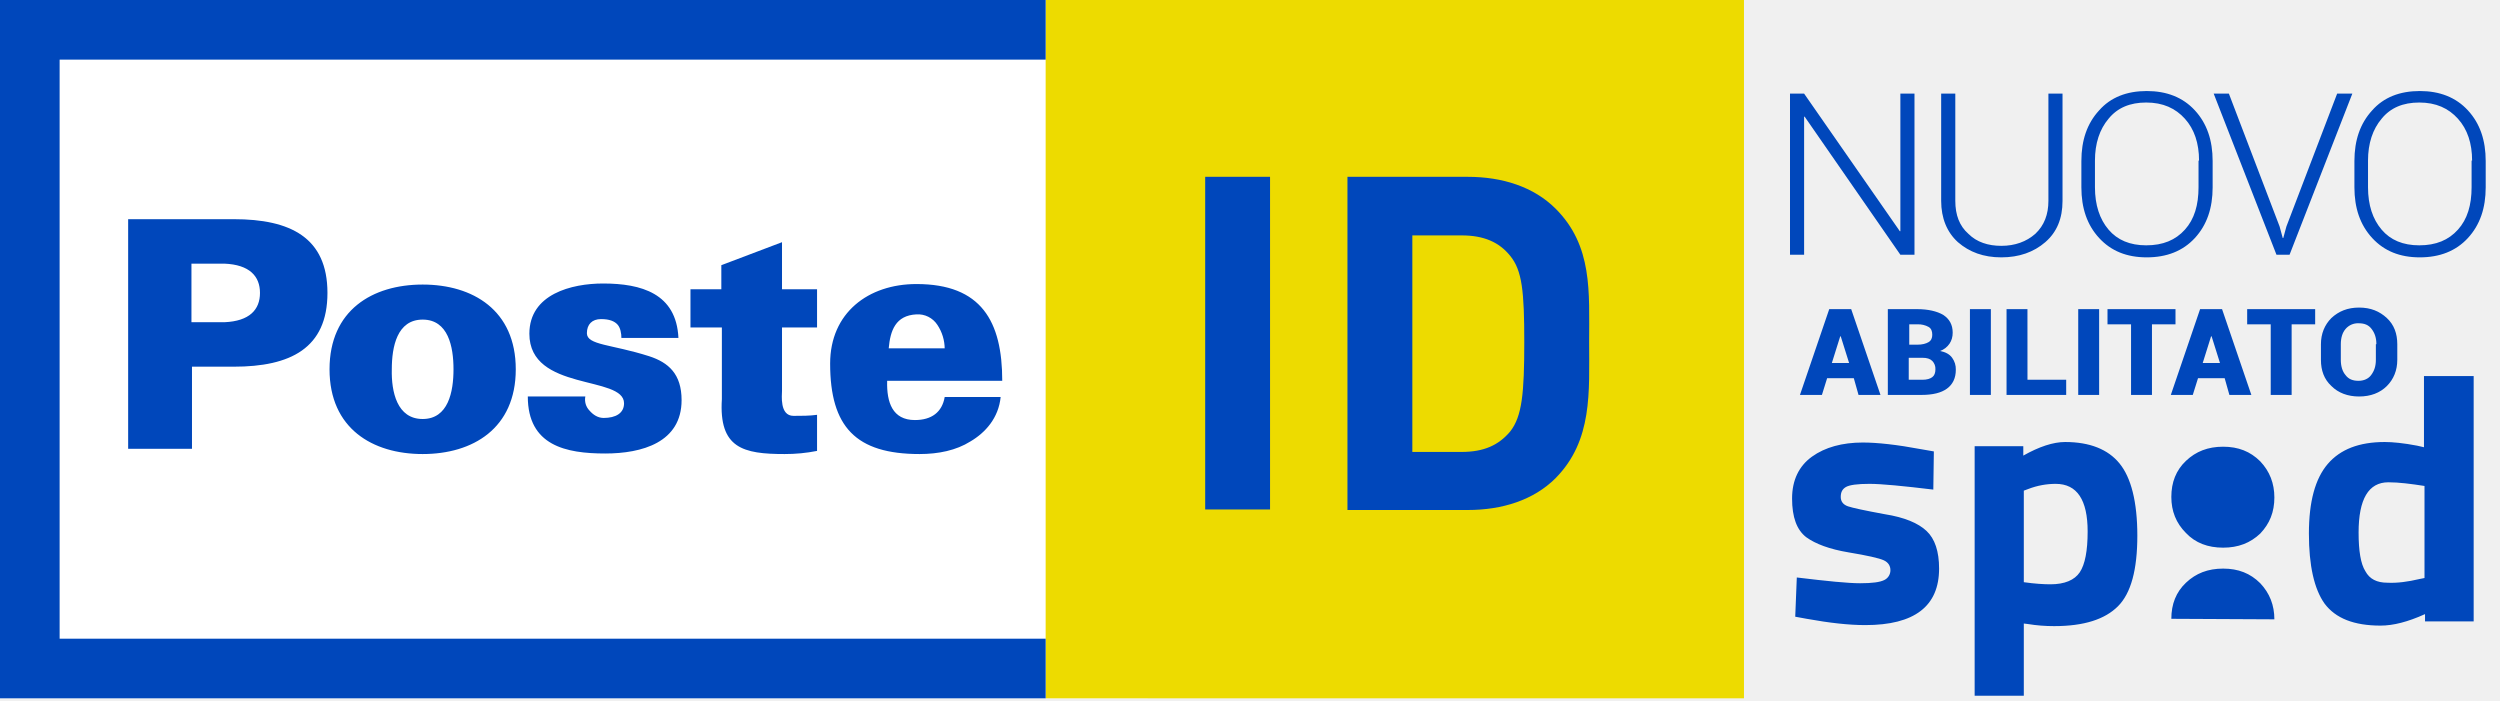
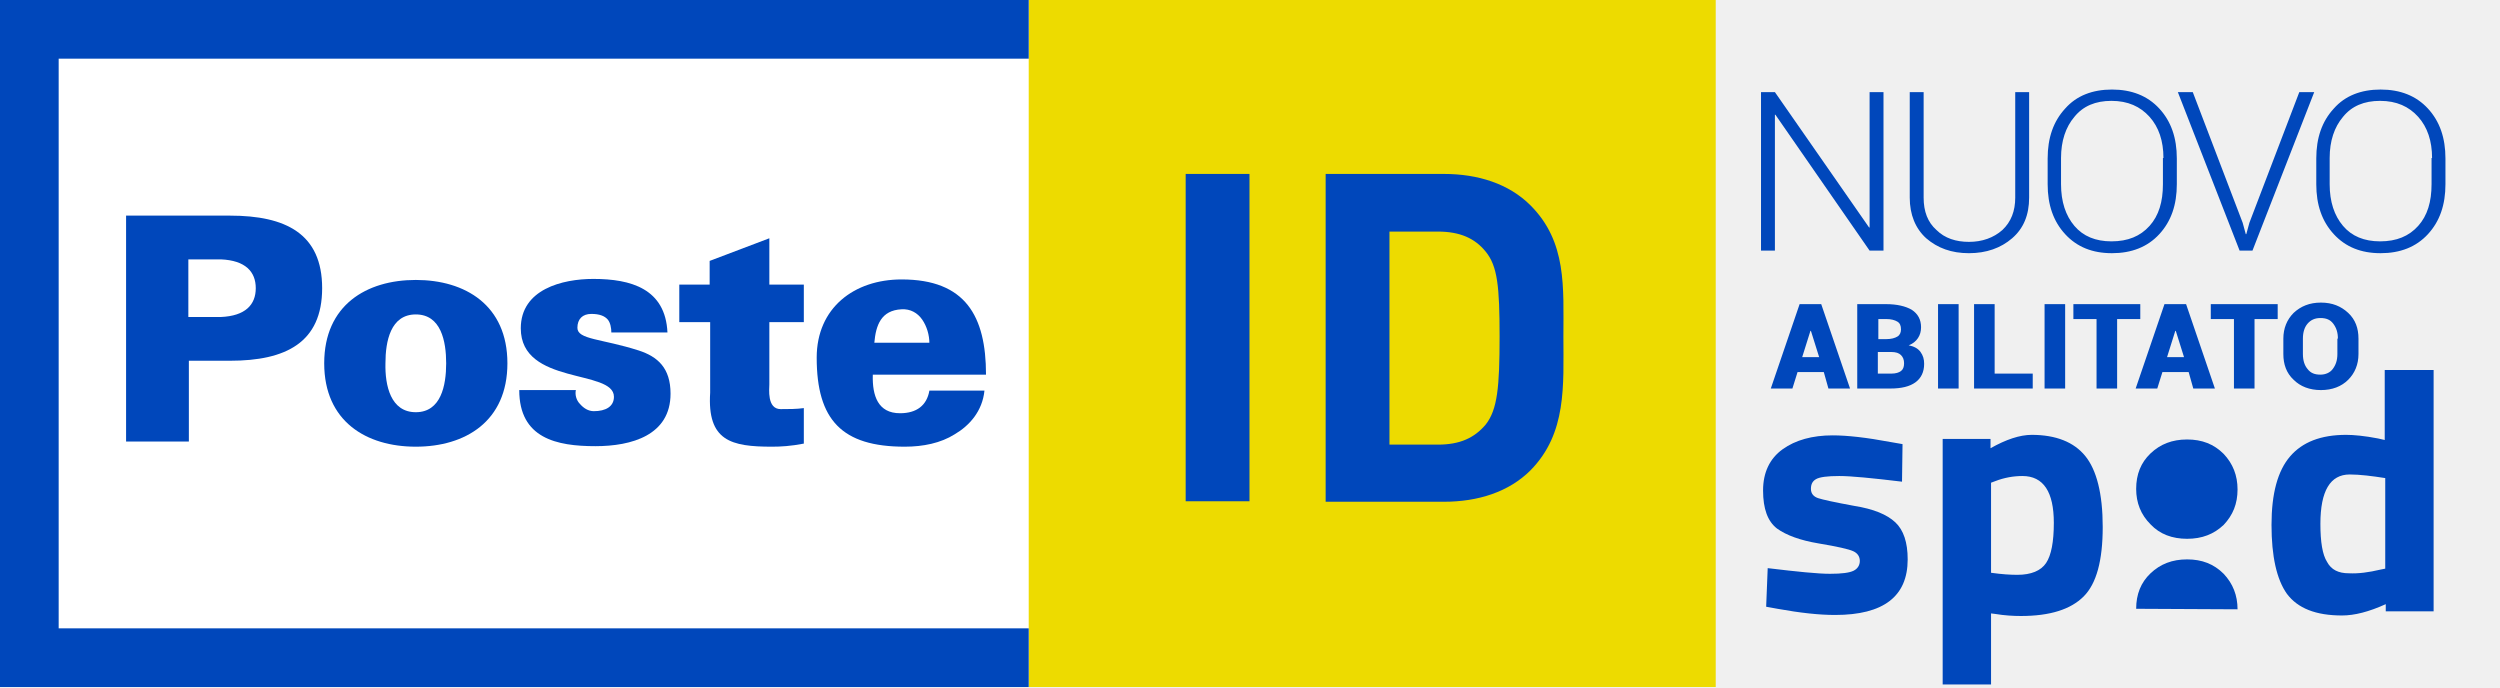
- <svg xmlns="http://www.w3.org/2000/svg" width="107" height="30">
-   <g fill-rule="nonzero" fill="none">
-     <g fill="#0047BB">
-       <path d="M81.94 10.903h-.604l-4.097-5.91h-.023v5.91h-.604V4.007h.604l4.097 5.889h.023V4.007h.604zM88.276 4.007v4.59c0 .761-.246 1.343-.739 1.769-.492.425-1.12.649-1.88.649-.761 0-1.366-.224-1.858-.65-.47-.425-.717-1.03-.717-1.768v-4.59h.605v4.59c0 .604.179 1.075.56 1.41.357.359.85.515 1.41.515.582 0 1.074-.179 1.455-.515.38-.358.56-.828.56-1.41v-4.59h.604zM94.701 8.015c0 .895-.246 1.612-.76 2.172-.516.56-1.21.828-2.06.828-.851 0-1.523-.269-2.038-.828-.515-.56-.76-1.277-.76-2.172v-1.12c0-.895.245-1.611.76-2.171.493-.56 1.187-.828 2.038-.828.85 0 1.544.268 2.06.828.514.56.76 1.276.76 2.172v1.119zm-.582-1.142c0-.739-.201-1.343-.604-1.79-.403-.449-.94-.695-1.657-.695-.694 0-1.231.224-1.612.694-.38.448-.582 1.052-.582 1.791v1.142c0 .761.202 1.366.582 1.813.38.448.918.672 1.612.672.717 0 1.254-.224 1.657-.672.403-.447.582-1.052.582-1.813V6.873h.022zM97.567 9.694l.134.493h.023l.134-.493 2.172-5.687h.65l-2.687 6.896h-.56l-2.687-6.896h.65zM106.388 8.015c0 .895-.246 1.612-.761 2.172s-1.21.828-2.06.828c-.85 0-1.522-.269-2.037-.828-.515-.56-.761-1.277-.761-2.172v-1.12c0-.895.246-1.611.76-2.171.493-.56 1.187-.828 2.038-.828.85 0 1.545.268 2.06.828.515.56.761 1.276.761 2.172v1.119zm-.582-1.142c0-.739-.202-1.343-.605-1.79-.402-.449-.94-.695-1.656-.695-.694 0-1.232.224-1.612.694-.38.448-.582 1.052-.582 1.791v1.142c0 .761.201 1.366.582 1.813.38.448.918.672 1.612.672.716 0 1.254-.224 1.656-.672.403-.447.583-1.052.583-1.813V6.873h.022z" />
+ <svg xmlns="http://www.w3.org/2000/svg" version="1.1" id="Layer_1" x="0" y="0" viewBox="0 0 485.8 133.5" style="enable-background:new 0 0 485.8 133.5" xml:space="preserve">
+   <style>.st0{fill:#0047bb}</style>
+   <g id="Logo_PosteID_abilitato_SPID">
+     <path class="st0" d="M366 48.7h-2.7L345 22.3h-.1v26.4h-2.7V17.9h2.7l18.3 26.3h.1V17.9h2.7v30.8zM394.3 17.9v20.5c0 3.4-1.1 6-3.3 7.9-2.2 1.9-5 2.9-8.4 2.9-3.4 0-6.1-1-8.3-2.9-2.1-1.9-3.2-4.6-3.2-7.9V17.9h2.7v20.5c0 2.7.8 4.8 2.5 6.3 1.6 1.6 3.8 2.3 6.3 2.3 2.6 0 4.8-.8 6.5-2.3 1.7-1.6 2.5-3.7 2.5-6.3V17.9h2.7zM423 35.8c0 4-1.1 7.2-3.4 9.7-2.3 2.5-5.4 3.7-9.2 3.7-3.8 0-6.8-1.2-9.1-3.7s-3.4-5.7-3.4-9.7v-5c0-4 1.1-7.2 3.4-9.7 2.2-2.5 5.3-3.7 9.1-3.7s6.9 1.2 9.2 3.7c2.3 2.5 3.4 5.7 3.4 9.7v5zm-2.6-5.1c0-3.3-.9-6-2.7-8-1.8-2-4.2-3.1-7.4-3.1-3.1 0-5.5 1-7.2 3.1-1.7 2-2.6 4.7-2.6 8v5.1c0 3.4.9 6.1 2.6 8.1 1.7 2 4.1 3 7.2 3 3.2 0 5.6-1 7.4-3 1.8-2 2.6-4.7 2.6-8.1v-5.1zM435.8 43.3l.6 2.2h.1l.6-2.2 9.7-25.4h2.9l-12 30.8h-2.5l-12-30.8h2.9l9.7 25.4zM475.2 35.8c0 4-1.1 7.2-3.4 9.7-2.3 2.5-5.4 3.7-9.2 3.7-3.8 0-6.8-1.2-9.1-3.7s-3.4-5.7-3.4-9.7v-5c0-4 1.1-7.2 3.4-9.7 2.2-2.5 5.3-3.7 9.1-3.7s6.9 1.2 9.2 3.7c2.3 2.5 3.4 5.7 3.4 9.7v5zm-2.6-5.1c0-3.3-.9-6-2.7-8-1.8-2-4.2-3.1-7.4-3.1-3.1 0-5.5 1-7.2 3.1-1.7 2-2.6 4.7-2.6 8v5.1c0 3.4.9 6.1 2.6 8.1 1.7 2 4.1 3 7.2 3 3.2 0 5.6-1 7.4-3 1.8-2 2.6-4.7 2.6-8.1v-5.1z" />
+     <g>
+       <path class="st0" d="M354.4 72.3h-5.1l-1 3.2h-4.2l5.6-16.4h4.2l5.6 16.4h-4.2l-.9-3.2zm-4.2-2.9h3.3l-1.6-5.1h-.1l-1.6 5.1zM360.9 75.5V59.1h5.6c2.1 0 3.8.4 5 1.1 1.2.8 1.8 1.9 1.8 3.4 0 .8-.2 1.5-.6 2.1-.4.6-1 1.1-1.8 1.4 1 .2 1.8.6 2.3 1.3.5.7.7 1.4.7 2.3 0 1.6-.6 2.8-1.7 3.6-1.1.8-2.7 1.2-4.9 1.2h-6.4zm4-9.6h1.6c1 0 1.7-.2 2.2-.5.5-.3.7-.8.7-1.4 0-.7-.2-1.2-.7-1.5-.5-.3-1.2-.5-2.1-.5H365v3.9zm0 2.6v4.1h2.6c.9 0 1.5-.2 1.9-.5.4-.3.6-.8.6-1.5s-.2-1.2-.6-1.6c-.4-.4-1-.6-1.9-.6h-2.6zM380.6 75.5h-4V59.1h4v16.4zM387.6 72.6h7.4v2.9h-11.4V59.1h4v13.5zM401.3 75.5h-4V59.1h4v16.4zM416 62h-4.6v13.5h-4V62h-4.5v-2.9h13V62zM425.3 72.3h-5.1l-1 3.2H415l5.6-16.4h4.2l5.6 16.4h-4.2l-.9-3.2zm-4.2-2.9h3.3l-1.6-5.1h-.1l-1.6 5.1zM442.7 62h-4.6v13.5h-4V62h-4.5v-2.9h13V62zM458.3 68.8c0 2-.7 3.7-2 5-1.3 1.3-3.1 2-5.3 2-2.2 0-4-.7-5.3-2-1.4-1.3-2-3-2-5v-3c0-2 .7-3.7 2-5 1.4-1.3 3.1-2 5.3-2 2.2 0 3.9.7 5.3 2s2 3 2 5v3zm-4-3c0-1.2-.3-2.1-.9-2.9-.6-.8-1.4-1.1-2.5-1.1s-1.9.4-2.5 1.1c-.6.7-.9 1.7-.9 2.9v3c0 1.2.3 2.2.9 2.9.6.8 1.4 1.1 2.5 1.1 1 0 1.9-.4 2.4-1.1.6-.8.9-1.7.9-2.9v-3z" />
    </g>
-     <g fill="#0047BB">
-       <path d="M79.343 16.187h-1.142l-.223.716h-.94l1.253-3.672h.94l1.254 3.672h-.94l-.202-.716zm-.94-.65h.739l-.358-1.141h-.023l-.358 1.141zM80.799 16.903v-3.672h1.253c.47 0 .851.09 1.12.247.268.179.403.425.403.76 0 .18-.045.337-.135.471a.823.823 0 0 1-.403.313c.224.045.403.135.515.291a.826.826 0 0 1 .157.515c0 .359-.134.627-.38.806-.247.18-.605.269-1.098.269H80.8zm.895-2.15h.358c.224 0 .38-.044.493-.111.112-.067.156-.18.156-.314 0-.156-.044-.268-.156-.335a.91.91 0 0 0-.47-.112h-.359v.873h-.022zm0 .583v.918h.582c.202 0 .336-.045.425-.112.09-.067.135-.18.135-.336a.473.473 0 0 0-.135-.358c-.09-.09-.223-.135-.425-.135H81.694v.023zM85.209 16.903h-.896v-3.672h.896zM86.776 16.254h1.657v.649H85.88v-3.672h.895zM89.843 16.903h-.895v-3.672h.895zM93.134 13.88h-1.03v3.023h-.895v-3.022h-1.008v-.65h2.91v.65zM95.216 16.187h-1.141l-.224.716h-.94l1.253-3.672h.94l1.254 3.672h-.94l-.202-.716zm-.94-.65h.739l-.358-1.141h-.023l-.358 1.141zM99.112 13.88h-1.03v3.023h-.895v-3.022h-1.008v-.65h2.91v.65zM102.604 15.403c0 .448-.156.828-.447 1.12-.291.29-.694.447-1.187.447-.492 0-.895-.157-1.186-.448-.314-.29-.448-.671-.448-1.119v-.672c0-.447.157-.828.448-1.12.313-.29.694-.447 1.186-.447.493 0 .873.157 1.187.448.313.291.447.672.447 1.12v.671zm-.895-.672c0-.268-.067-.47-.202-.649-.134-.179-.313-.246-.56-.246a.695.695 0 0 0-.559.246c-.134.157-.201.38-.201.65v.671c0 .269.067.493.201.65.134.178.313.246.56.246.224 0 .425-.09.537-.247.134-.179.202-.38.202-.649v-.672h.022z" />
+     <g id="Logo_Spid_Ufficiale">
+       <path id="XMLID_21_" class="st0" d="M369.6 93.6c-5.8-.7-9.9-1.1-12.2-1.1-2.3 0-3.8.2-4.5.6-.7.4-1 1-1 1.9 0 .9.5 1.5 1.4 1.8.9.3 3.2.8 7 1.5 3.8.6 6.4 1.7 8 3.2 1.6 1.5 2.4 3.9 2.4 7.2 0 7.2-4.7 10.8-14.1 10.8-3.1 0-6.8-.4-11.2-1.2l-2.2-.4.3-7.5c5.8.7 9.8 1.1 12.1 1.1 2.3 0 3.8-.2 4.6-.6.8-.4 1.2-1.1 1.2-1.9 0-.8-.4-1.5-1.3-1.9-.9-.4-3.1-.9-6.7-1.5s-6.3-1.6-8.1-2.9c-1.8-1.4-2.7-3.8-2.7-7.4 0-3.5 1.3-6.2 3.8-8 2.5-1.8 5.8-2.7 9.7-2.7 2.8 0 6.5.4 11.3 1.3l2.3.4-.1 7.3z" />
+       <path class="st0" d="M393 92.5c-1.7 0-3.5.3-5.3 1l-.8.3v17.5c2.1.3 3.8.4 5.1.4 2.7 0 4.6-.8 5.6-2.3 1-1.5 1.5-4.1 1.5-7.8 0-6-2-9.1-6.1-9.1m-15.5 40.3V85.3h9.3v1.8c3-1.7 5.7-2.6 8-2.6 4.7 0 8.2 1.4 10.4 4.1 2.2 2.7 3.4 7.3 3.4 13.8 0 6.5-1.2 11-3.7 13.5s-6.5 3.8-12.2 3.8c-1.5 0-3.2-.1-5-.4l-.8-.1V133h-9.4zM462.5 110.7l1-.2V92.9c-2.6-.4-4.9-.7-6.9-.7-3.8 0-5.7 3.2-5.7 9.6 0 3.5.4 6 1.3 7.4.8 1.5 2.2 2.2 4.2 2.2 1.9.1 4-.2 6.1-.7m10.4-38.8v46.9h-9.3v-1.4c-3.3 1.5-6.1 2.2-8.5 2.2-5.1 0-8.6-1.4-10.7-4.2-2-2.8-3-7.3-3-13.4 0-6.1 1.2-10.5 3.6-13.3 2.4-2.8 6-4.2 10.9-4.2 1.5 0 3.6.2 6.2.7l1.3.3V71.9h9.5z" />
+       <path id="XMLID_16_" class="st0" d="M425 104.7c-2.9 0-5.3-.9-7.1-2.8-1.9-1.9-2.8-4.2-2.8-6.9 0-2.8.9-5.1 2.8-6.9 1.9-1.8 4.2-2.7 7.1-2.7 2.9 0 5.2.9 7.1 2.8 1.8 1.9 2.7 4.2 2.7 6.9 0 2.8-.9 5-2.7 6.9-1.9 1.8-4.2 2.7-7.1 2.7" />
+       <path id="XMLID_15_" class="st0" d="M415.1 118.3c0-2.8.9-5.1 2.8-6.9 1.9-1.8 4.2-2.7 7.1-2.7 2.9 0 5.2.9 7.1 2.8 1.8 1.9 2.7 4.2 2.7 6.9" />
    </g>
-     <g fill="#0047BB">
-       <path d="M82.746 20.955c-1.298-.156-2.216-.246-2.731-.246-.515 0-.85.045-1.008.134-.156.09-.223.224-.223.426 0 .201.112.335.313.403.202.067.716.179 1.567.335.85.135 1.433.381 1.791.717.358.336.538.873.538 1.612 0 1.612-1.053 2.418-3.157 2.418-.694 0-1.523-.09-2.508-.269l-.492-.09.067-1.679c1.298.157 2.194.247 2.709.247.515 0 .85-.045 1.03-.135a.46.46 0 0 0 .268-.425c0-.18-.09-.336-.29-.425-.202-.09-.695-.202-1.5-.336-.807-.135-1.411-.358-1.814-.65-.403-.313-.605-.85-.605-1.656 0-.784.292-1.388.851-1.791.56-.403 1.299-.605 2.172-.605.627 0 1.455.09 2.53.291l.515.09-.023 1.634zM87.985 20.709c-.38 0-.784.067-1.186.224l-.18.067v3.918c.47.067.851.09 1.142.09.605 0 1.03-.18 1.254-.515.224-.336.336-.918.336-1.747 0-1.343-.448-2.037-1.366-2.037zm-3.47 9.022V19.097h2.082v.403c.672-.38 1.276-.582 1.791-.582 1.052 0 1.836.313 2.328.918.493.604.762 1.634.762 3.09 0 1.455-.269 2.462-.829 3.022-.56.56-1.455.85-2.731.85a6.82 6.82 0 0 1-1.12-.089l-.179-.022v3.09h-2.104v-.046zM103.545 24.784l.224-.045v-3.94c-.582-.09-1.097-.157-1.545-.157-.85 0-1.276.716-1.276 2.149 0 .784.09 1.343.29 1.657.18.336.493.492.941.492.425.023.896-.044 1.366-.156zm2.328-8.687v10.5h-2.082v-.313c-.739.335-1.366.492-1.903.492-1.142 0-1.925-.313-2.395-.94-.448-.627-.672-1.635-.672-3 0-1.366.269-2.35.806-2.978.537-.627 1.343-.94 2.44-.94.336 0 .806.045 1.388.157l.291.067v-3.045h2.127zM95.15 23.44c-.65 0-1.187-.201-1.59-.627-.426-.425-.627-.94-.627-1.544 0-.627.201-1.142.627-1.545.425-.403.94-.605 1.59-.605.649 0 1.163.202 1.589.627.403.426.604.94.604 1.545 0 .627-.201 1.12-.604 1.545-.426.403-.94.604-1.59.604M92.933 26.485c0-.627.201-1.142.627-1.545.425-.403.94-.604 1.59-.604.649 0 1.163.201 1.589.627.403.425.604.94.604 1.544" />
-     </g>
-     <path fill="#FFF" d="M0 0h49.119v29.888H0z" />
-     <path fill="#EDDB00" d="M44.754 0h29.888v29.888H44.754z" />
-     <g fill="#0047BB">
-       <path d="M5.485 19.231v-9.85h4.522c2.418 0 4.008.783 4.008 3.156s-1.59 3.157-4.008 3.157h-1.79v3.515H5.484v.022zm4.12-5.44c1.074-.045 1.522-.537 1.522-1.254 0-.716-.448-1.209-1.523-1.253h-1.41v2.507h1.41zM22.075 15.806c0 2.53-1.836 3.627-3.985 3.627-2.15 0-3.986-1.097-3.986-3.627s1.836-3.627 3.986-3.627c2.149 0 3.985 1.097 3.985 3.627m-3.985 2.127c1.097 0 1.32-1.164 1.32-2.127 0-.963-.223-2.127-1.32-2.127s-1.321 1.164-1.321 2.127c-.023.963.224 2.127 1.32 2.127M26.597 14.485c0-.224-.045-.448-.157-.582-.134-.157-.358-.246-.716-.246-.38 0-.605.224-.605.604 0 .515 1.053.47 2.665.985.828.269 1.388.761 1.388 1.88 0 1.814-1.702 2.284-3.269 2.284-1.68 0-3.313-.335-3.313-2.44h2.462a.682.682 0 0 0 .18.605c.156.179.358.313.604.313.515 0 .873-.201.873-.627 0-1.209-4.052-.492-4.052-2.977 0-1.702 1.813-2.15 3.156-2.15 1.635 0 3.135.426 3.224 2.329h-2.44v.022zM30.873 12.38v-1.03l2.597-.984v2.015h1.5v1.634h-1.5v2.709c0 .179-.112 1.075.493 1.075.336 0 .694 0 1.007-.045v1.545a6.972 6.972 0 0 1-1.388.134c-1.769 0-2.82-.246-2.686-2.35v-3.068h-1.344V12.38h1.321zM37.97 16.32c-.022.896.224 1.658 1.187 1.658.716 0 1.164-.336 1.276-.985h2.395c-.09.895-.649 1.522-1.298 1.903-.605.38-1.366.537-2.172.537-2.731 0-3.828-1.164-3.828-3.873 0-2.172 1.634-3.403 3.694-3.403 2.776 0 3.672 1.59 3.672 4.142H37.97v.022zm2.463-1.387a1.86 1.86 0 0 0-.314-1.03.994.994 0 0 0-.895-.448c-.896.045-1.12.694-1.187 1.455h2.396v.023z" />
-     </g>
-     <path fill="#0047BB" d="M0 29.888h44.754v-2.552H2.552V2.552h42.202V0H0z" />
-     <g fill="#0047BB">
-       <path d="M51.582 21.806V7.567h2.776v14.239zM66.582 20.463c-.94.94-2.283 1.365-3.761 1.365h-5.15V7.568h5.15c1.478 0 2.82.425 3.761 1.365 1.59 1.59 1.433 3.56 1.433 5.709 0 2.127.157 4.209-1.433 5.82zm-1.948-9.515c-.47-.582-1.12-.873-2.082-.873h-2.104v9.268h2.104c.963 0 1.59-.29 2.082-.873.515-.65.605-1.657.605-3.828 0-2.172-.09-3.067-.605-3.694z" />
+     <g id="Logo_PosteID_ufficiale">
+       <path id="XMLID_14_" style="fill:#fff" d="M0 0h219.4v133.5H0z" />
+       <path id="XMLID_13_" style="fill:#eddb00" d="M199.9 0h133.5v133.5H199.9z" />
+       <path class="st0" d="M24.5 85.9v-44h20.2c10.8 0 17.9 3.5 17.9 14.1s-7.1 14.1-17.9 14.1h-8v15.7H24.5zm18.4-24.3c4.8-.2 6.8-2.4 6.8-5.6 0-3.2-2-5.4-6.8-5.6h-6.3v11.2h6.3zM98.6 70.6c0 11.3-8.2 16.2-17.8 16.2S63 81.9 63 70.6c0-11.3 8.2-16.2 17.8-16.2s17.8 4.9 17.8 16.2m-17.8 9.5c4.9 0 5.9-5.2 5.9-9.5s-1-9.5-5.9-9.5-5.9 5.2-5.9 9.5c-.1 4.3 1 9.5 5.9 9.5" />
+       <path id="XMLID_8_" class="st0" d="M118.8 64.7c0-1-.2-2-.7-2.6-.6-.7-1.6-1.1-3.2-1.1-1.7 0-2.7 1-2.7 2.7 0 2.3 4.7 2.1 11.9 4.4 3.7 1.2 6.2 3.4 6.2 8.4 0 8.1-7.6 10.2-14.6 10.2-7.5 0-14.8-1.5-14.8-10.9h11c-.2.9.1 2 .8 2.7.7.8 1.6 1.4 2.7 1.4 2.3 0 3.9-.9 3.9-2.8 0-5.4-18.1-2.2-18.1-13.3 0-7.6 8.1-9.6 14.1-9.6 7.3 0 14 1.9 14.4 10.4h-10.9z" />
+       <path id="XMLID_7_" class="st0" d="M137.9 55.3v-4.6l11.6-4.4v9h6.7v7.3h-6.7v12.1c0 .8-.5 4.8 2.2 4.8 1.5 0 3.1 0 4.5-.2v6.9c-2.6.5-4.5.6-6.2.6-7.9 0-12.6-1.1-12-10.5V62.6h-6v-7.3h5.9z" />
+       <path class="st0" d="M169.6 72.9c-.1 4 1 7.4 5.3 7.4 3.2 0 5.2-1.5 5.7-4.4h10.7c-.4 4-2.9 6.8-5.8 8.5-2.7 1.7-6.1 2.4-9.7 2.4-12.2 0-17.1-5.2-17.1-17.3 0-9.7 7.3-15.2 16.5-15.2 12.4 0 16.4 7.1 16.4 18.5h-22zm11-6.2c0-1.6-.5-3.3-1.4-4.6-.9-1.3-2.3-2.1-4-2-4 .2-5 3.1-5.3 6.5h10.7z" />
+       <path id="XMLID_4_" class="st0" d="M0 133.5h199.9v-11.4H11.4V11.4h188.5V0H0z" />
+       <g>
+         <path class="st0" d="M230.4 97.4V33.8h12.4v63.6h-12.4zM297.4 91.4c-4.2 4.2-10.2 6.1-16.8 6.1h-23V33.8h23c6.6 0 12.6 1.9 16.8 6.1 7.1 7.1 6.4 15.9 6.4 25.5 0 9.5.7 18.8-6.4 26zm-8.7-42.5c-2.1-2.6-5-3.9-9.3-3.9H270v41.4h9.4c4.3 0 7.1-1.3 9.3-3.9 2.3-2.9 2.7-7.4 2.7-17.1s-.4-13.7-2.7-16.5z" />
+       </g>
    </g>
  </g>
</svg>
